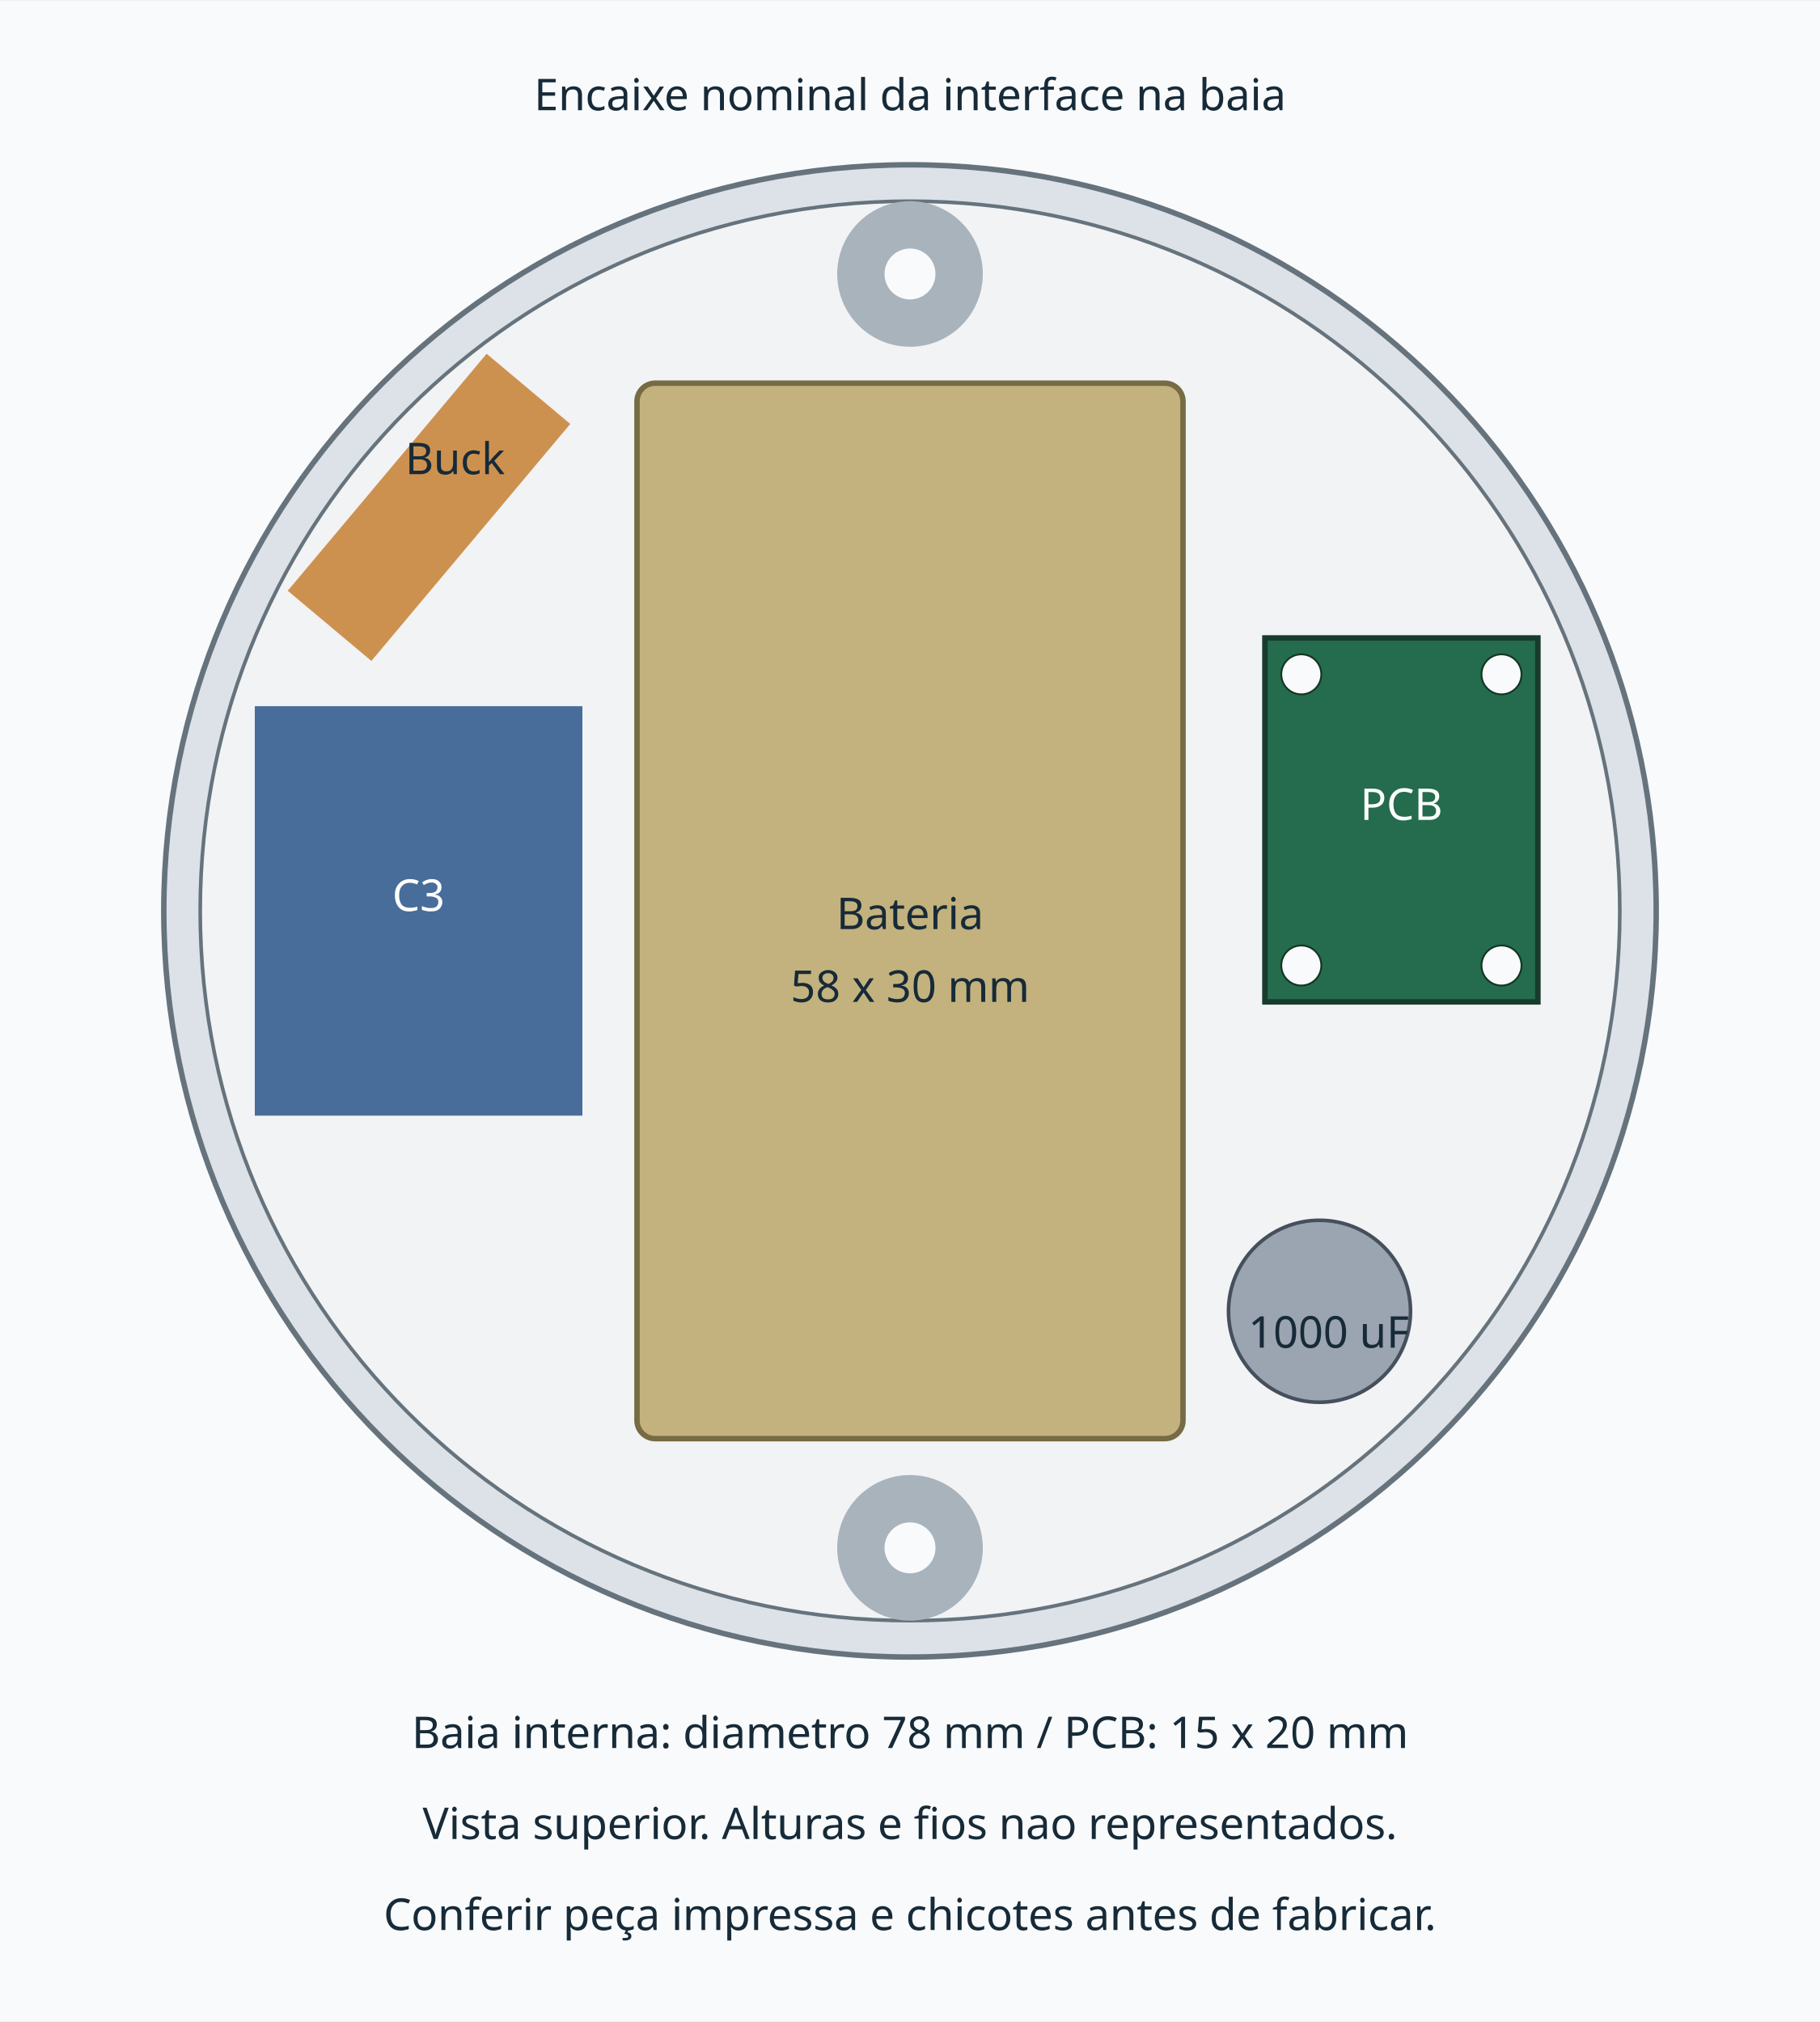
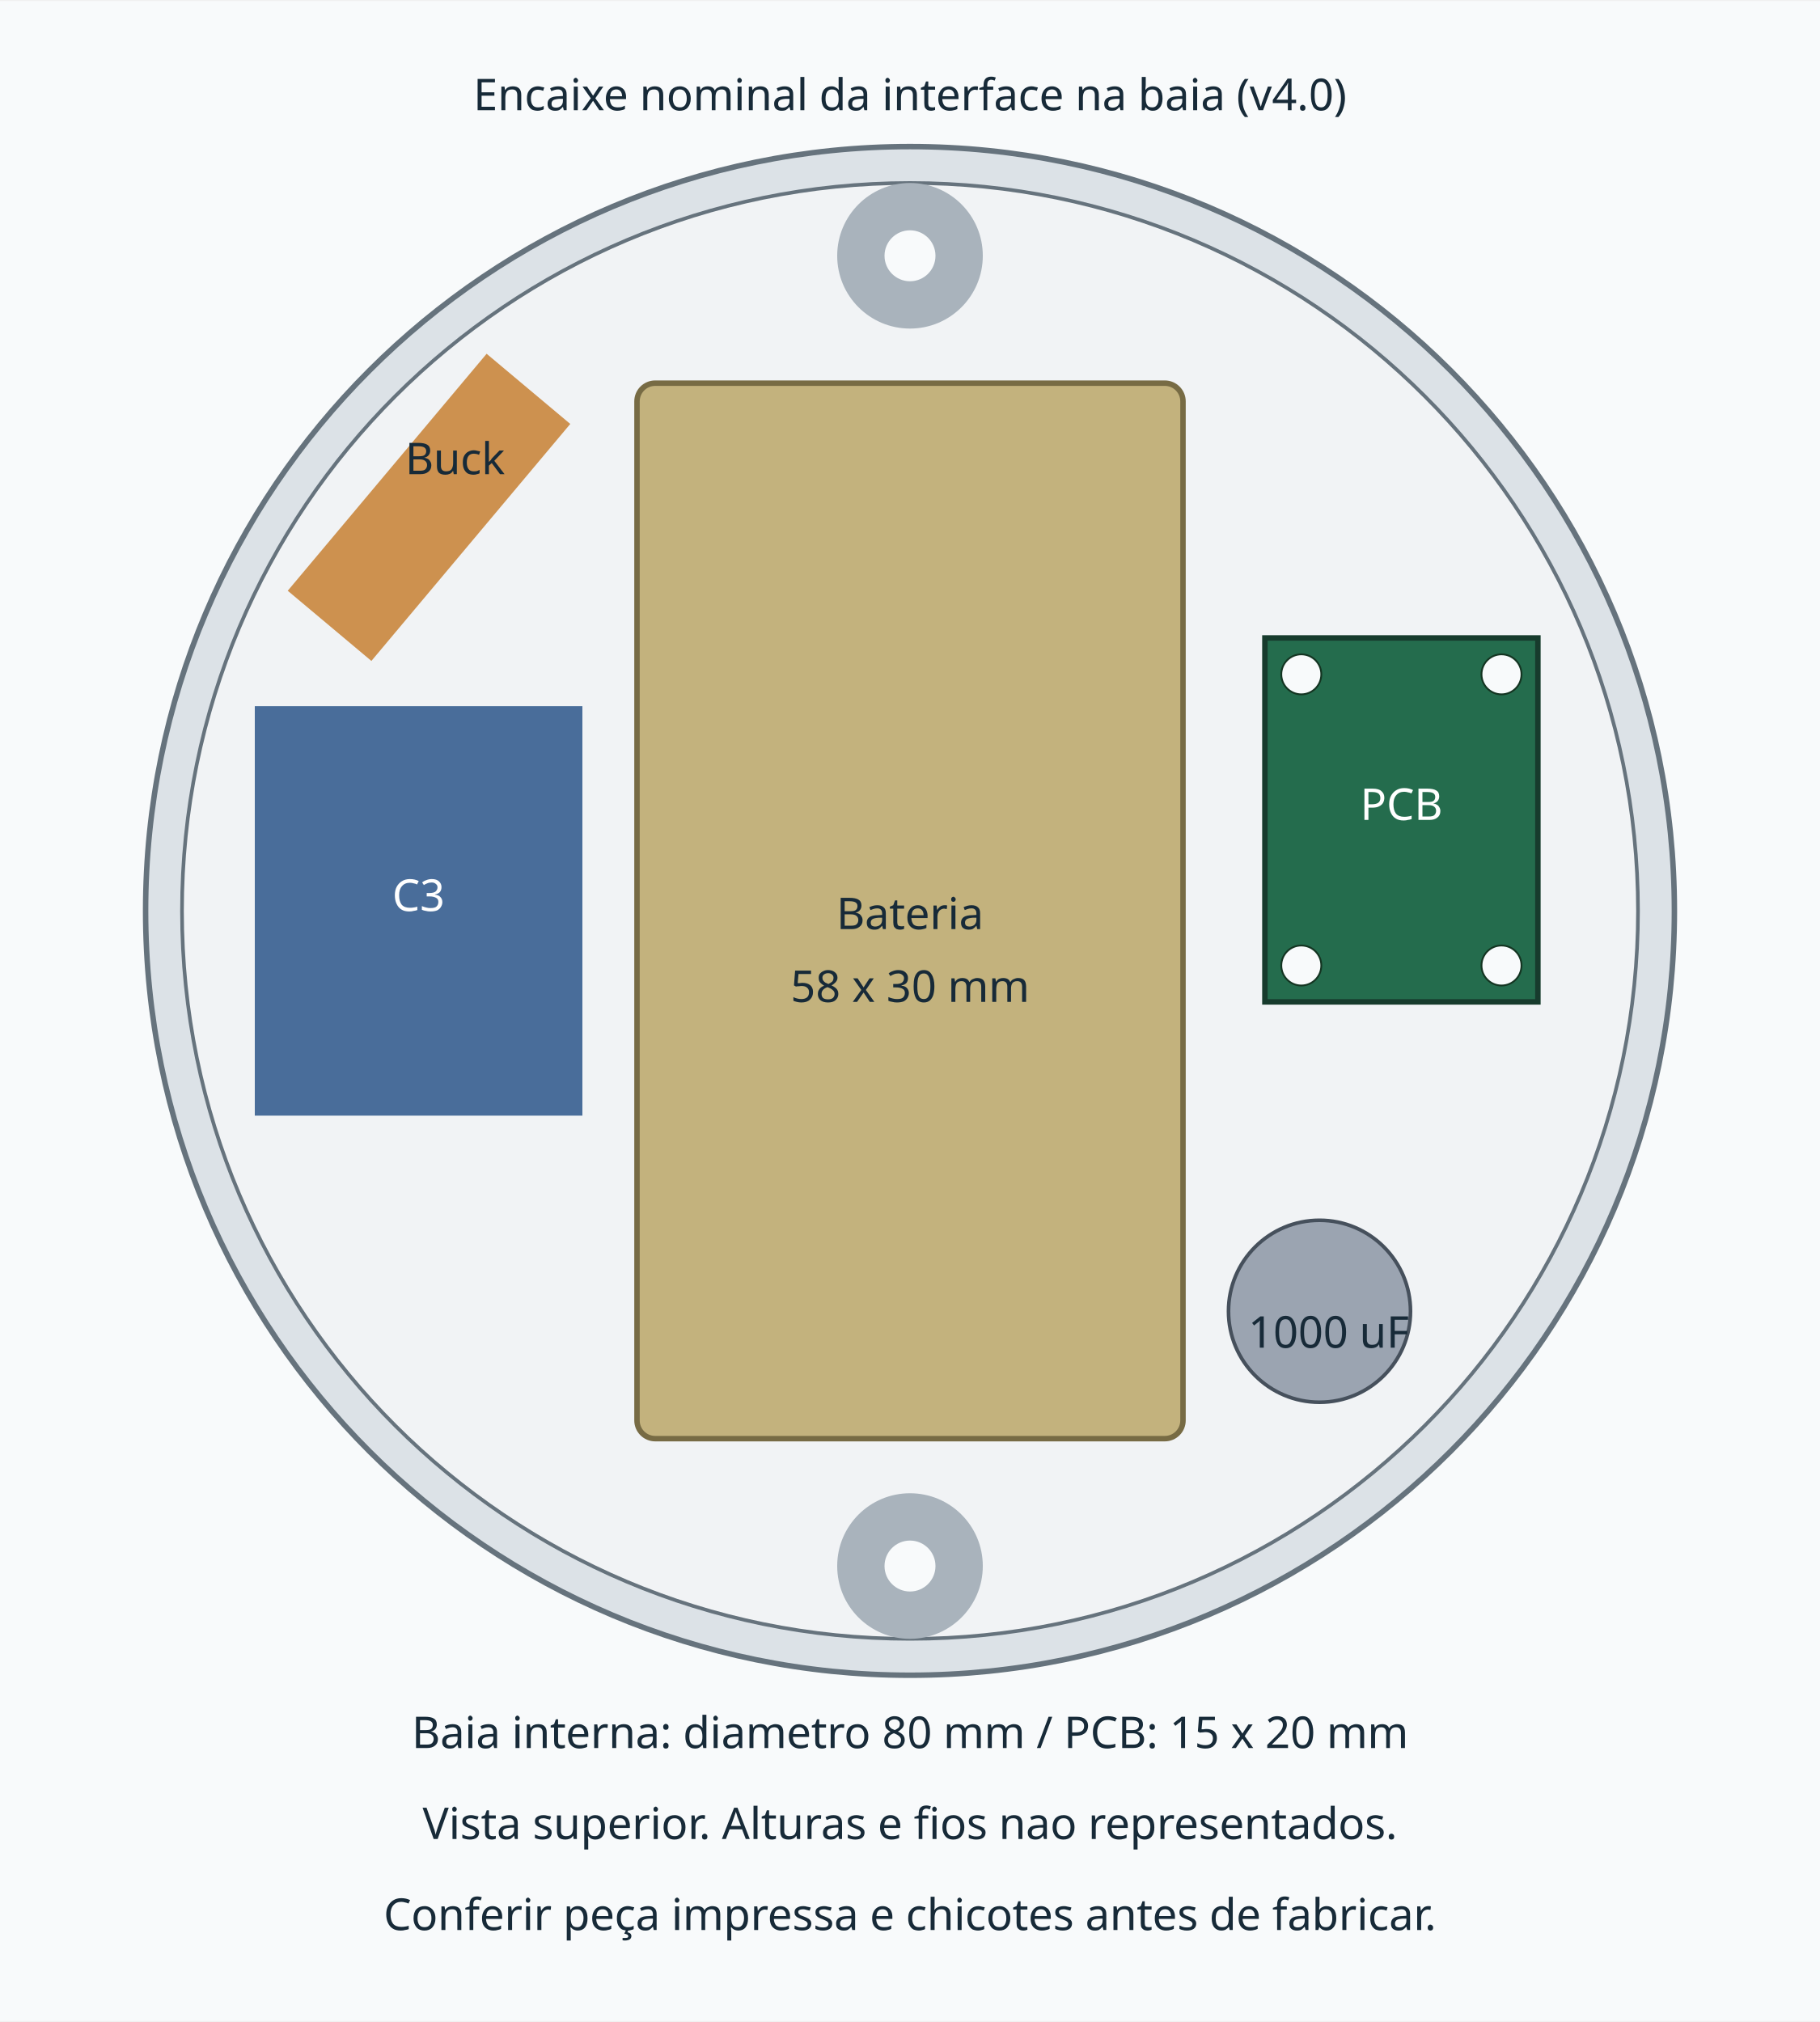
<svg xmlns="http://www.w3.org/2000/svg" width="900" height="1000" viewBox="-50 -50 100 111">
  <rect x="-50" y="-50" width="100" height="111" fill="#f8fafb" />
  <g transform="scale(1 -1)">
-     <circle r="41" fill="#dce2e7" stroke="#66737d" stroke-width=".3" />
-     <circle r="39" fill="#f1f3f5" stroke="#66737d" stroke-width=".2" />
+     <circle r="42" fill="#dce2e7" stroke="#66737d" stroke-width=".3" />
+     <circle r="40" fill="#f1f3f5" stroke="#66737d" stroke-width=".2" />
    <rect x="-15" y="-29" width="30" height="58" rx="1" fill="#c3b27d" stroke="#776b44" stroke-width=".3" />
    <rect x="-36" y="-11.25" width="18" height="22.5" fill="#496d9a" />
    <g transform="rotate(140)">
      <rect x="31.5" y="-8.5" width="6" height="17" fill="#cd914f" />
    </g>
    <circle cx="22.5" cy="-22" r="5" fill="#9ba4b1" stroke="#46505c" stroke-width=".2" />
    <rect x="19.5" y="-5" width="15" height="20" fill="#246c4d" stroke="#173b2d" stroke-width=".3" />
    <circle cx="21.5" cy="-3" r="1.1" fill="#f8fafb" stroke="#143522" stroke-width=".1" />
    <circle cx="32.5" cy="-3" r="1.1" fill="#f8fafb" stroke="#143522" stroke-width=".1" />
    <circle cx="32.5" cy="13" r="1.1" fill="#f8fafb" stroke="#143522" stroke-width=".1" />
    <circle cx="21.5" cy="13" r="1.1" fill="#f8fafb" stroke="#143522" stroke-width=".1" />
-     <circle cx="0" cy="-35" r="4" fill="#a9b3bc" />
-     <circle cx="0" cy="-35" r="1.4" fill="#f8fafb" />
-     <circle cx="0" cy="35" r="4" fill="#a9b3bc" />
-     <circle cx="0" cy="35" r="1.4" fill="#f8fafb" />
+     <circle cx="0" cy="-36" r="4" fill="#a9b3bc" />
+     <circle cx="0" cy="-36" r="1.4" fill="#f8fafb" />
+     <circle cx="0" cy="36" r="4" fill="#a9b3bc" />
+     <circle cx="0" cy="36" r="1.4" fill="#f8fafb" />
  </g>
  <g font-family="sans-serif" text-anchor="middle" font-size="2.4" fill="#172a38">
-     <text x="0" y="-44">Encaixe nominal da interface na baia</text>
+     <text x="0" y="-44">Encaixe nominal da interface na baia (v4.0)</text>
    <text x="0" y="1">Bateria</text>
    <text x="0" y="5">58 x 30 mm</text>
    <text x="27" y="-5" fill="white">PCB</text>
    <text x="-27" y="0" fill="white">C3</text>
    <text x="-25" y="-24">Buck</text>
    <text x="23" y="24">1000 uF</text>
-     <text x="0" y="46">Baia interna: diametro 78 mm / PCB: 15 x 20 mm</text>
+     <text x="0" y="46">Baia interna: diametro 80 mm / PCB: 15 x 20 mm</text>
    <text x="0" y="51">Vista superior. Alturas e fios nao representados.</text>
    <text x="0" y="56">Conferir peça impressa e chicotes antes de fabricar.</text>
  </g>
</svg>
